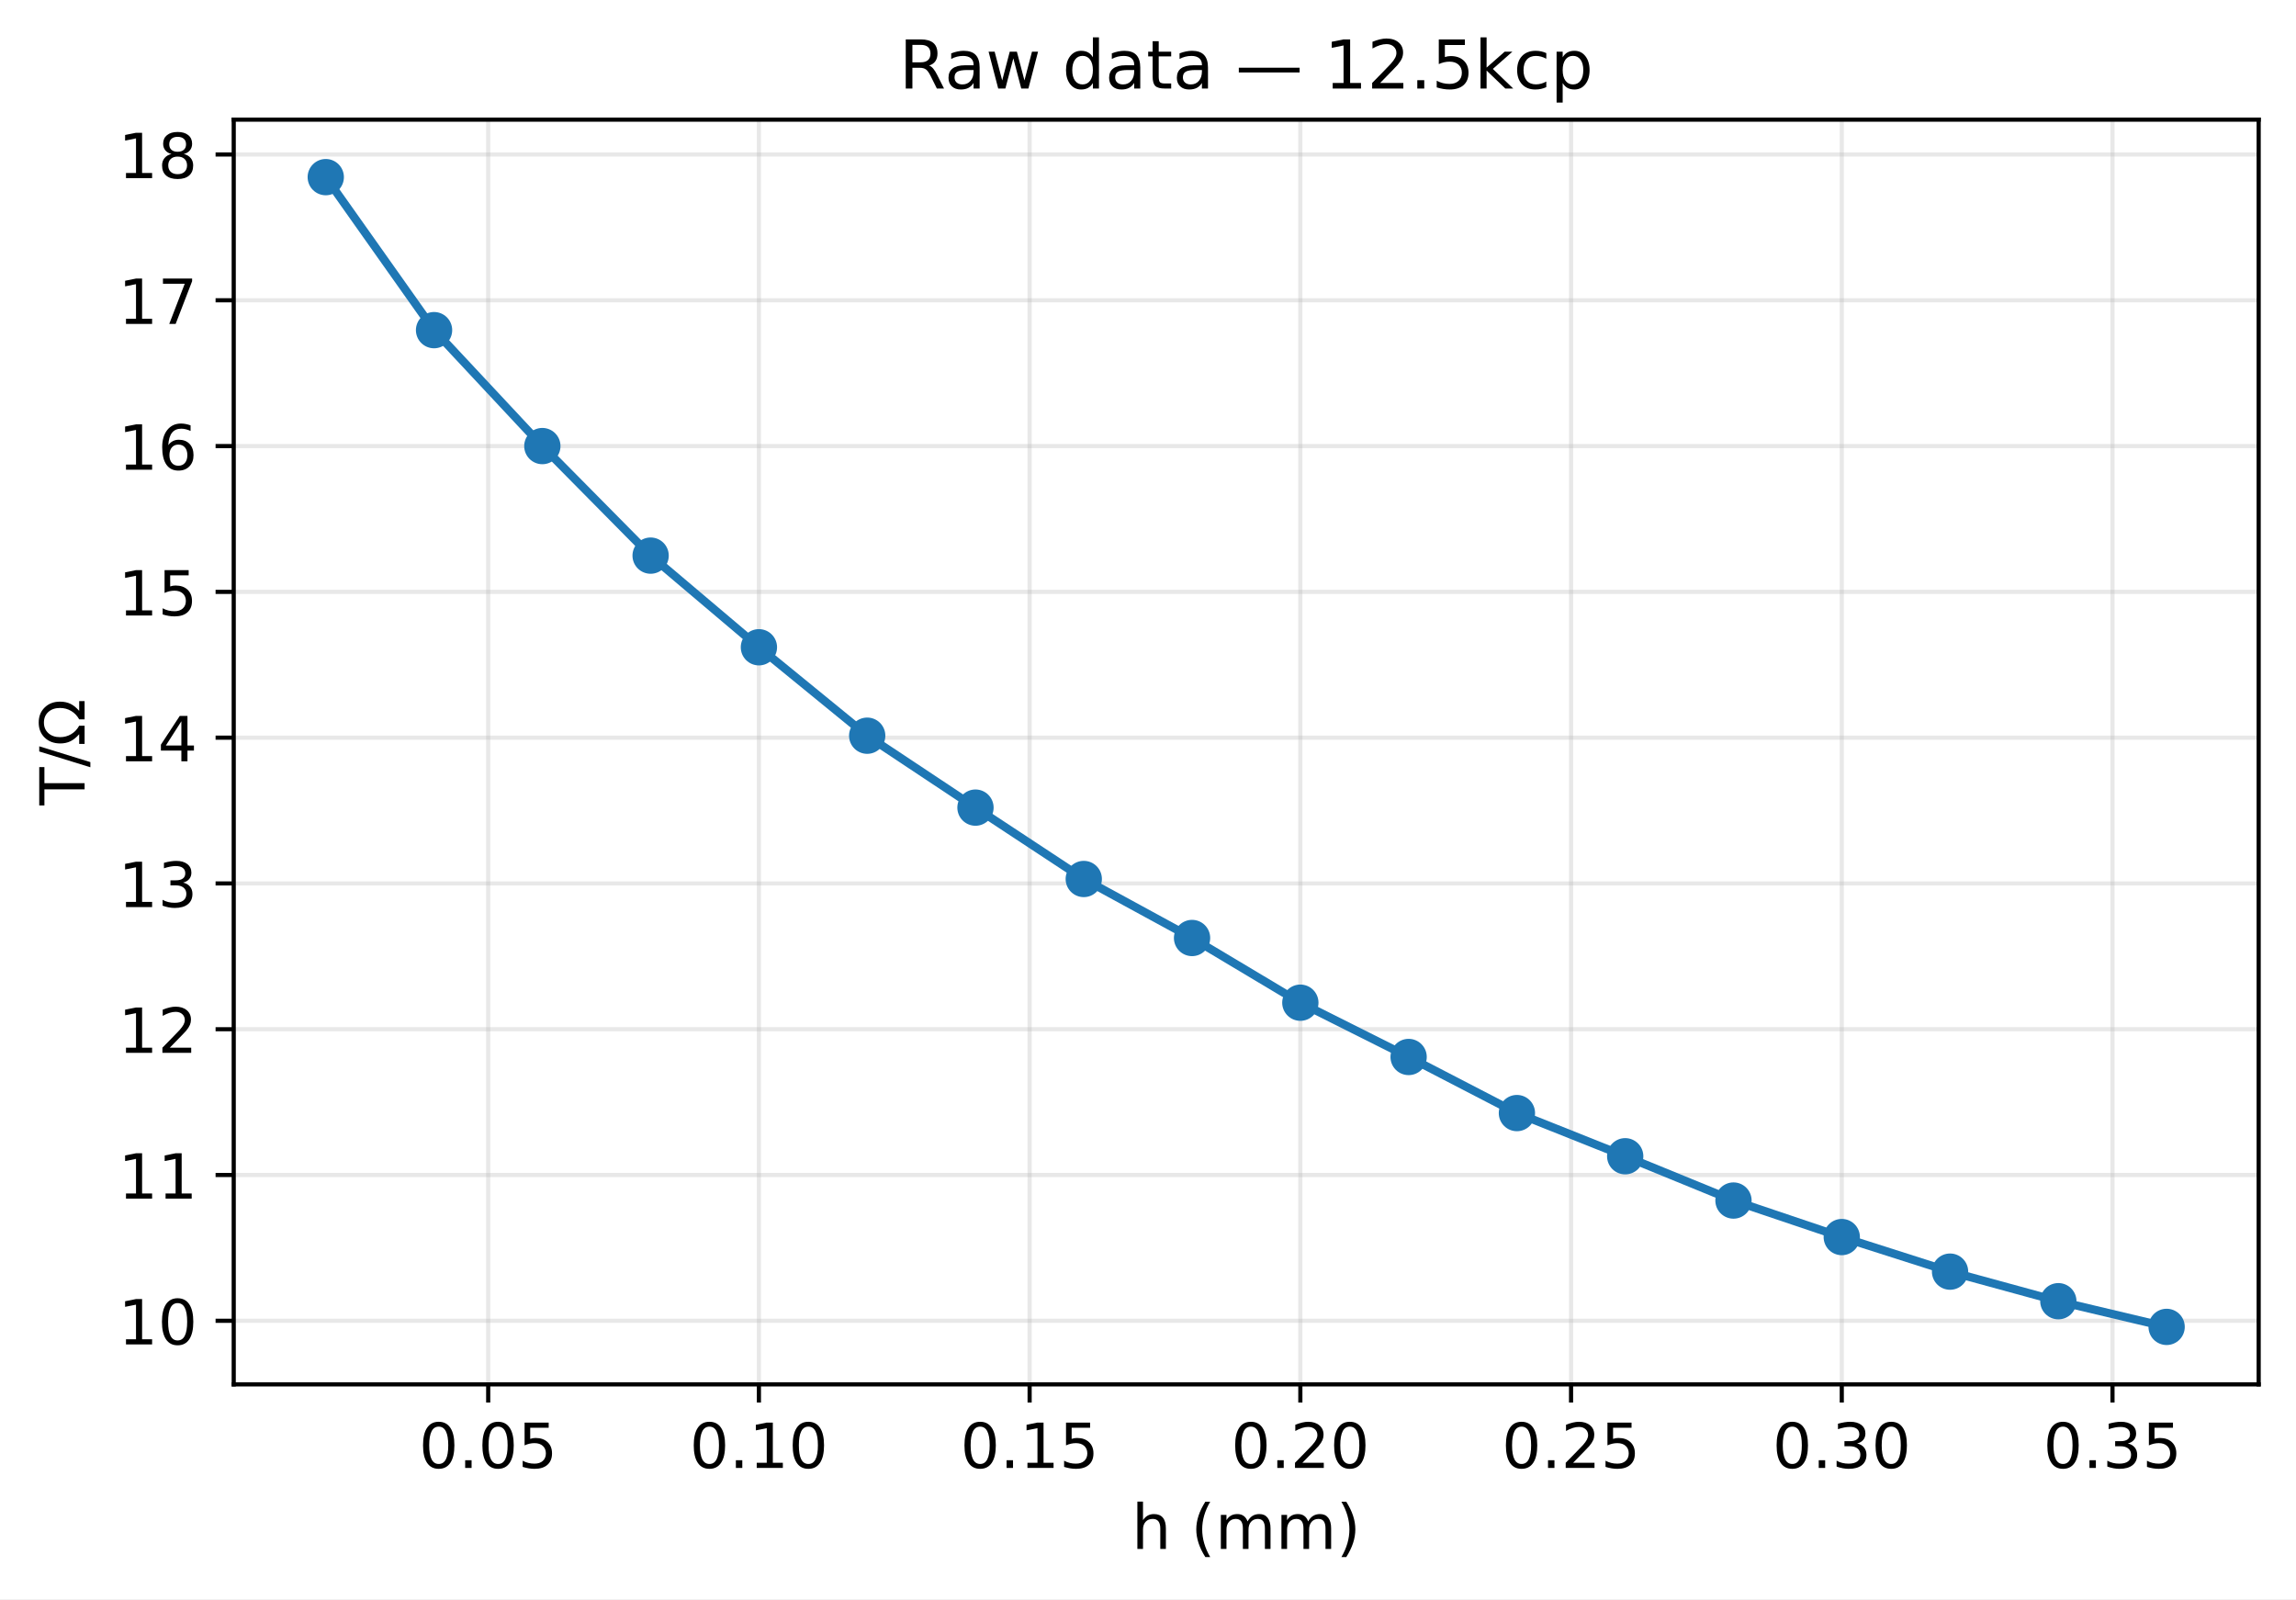
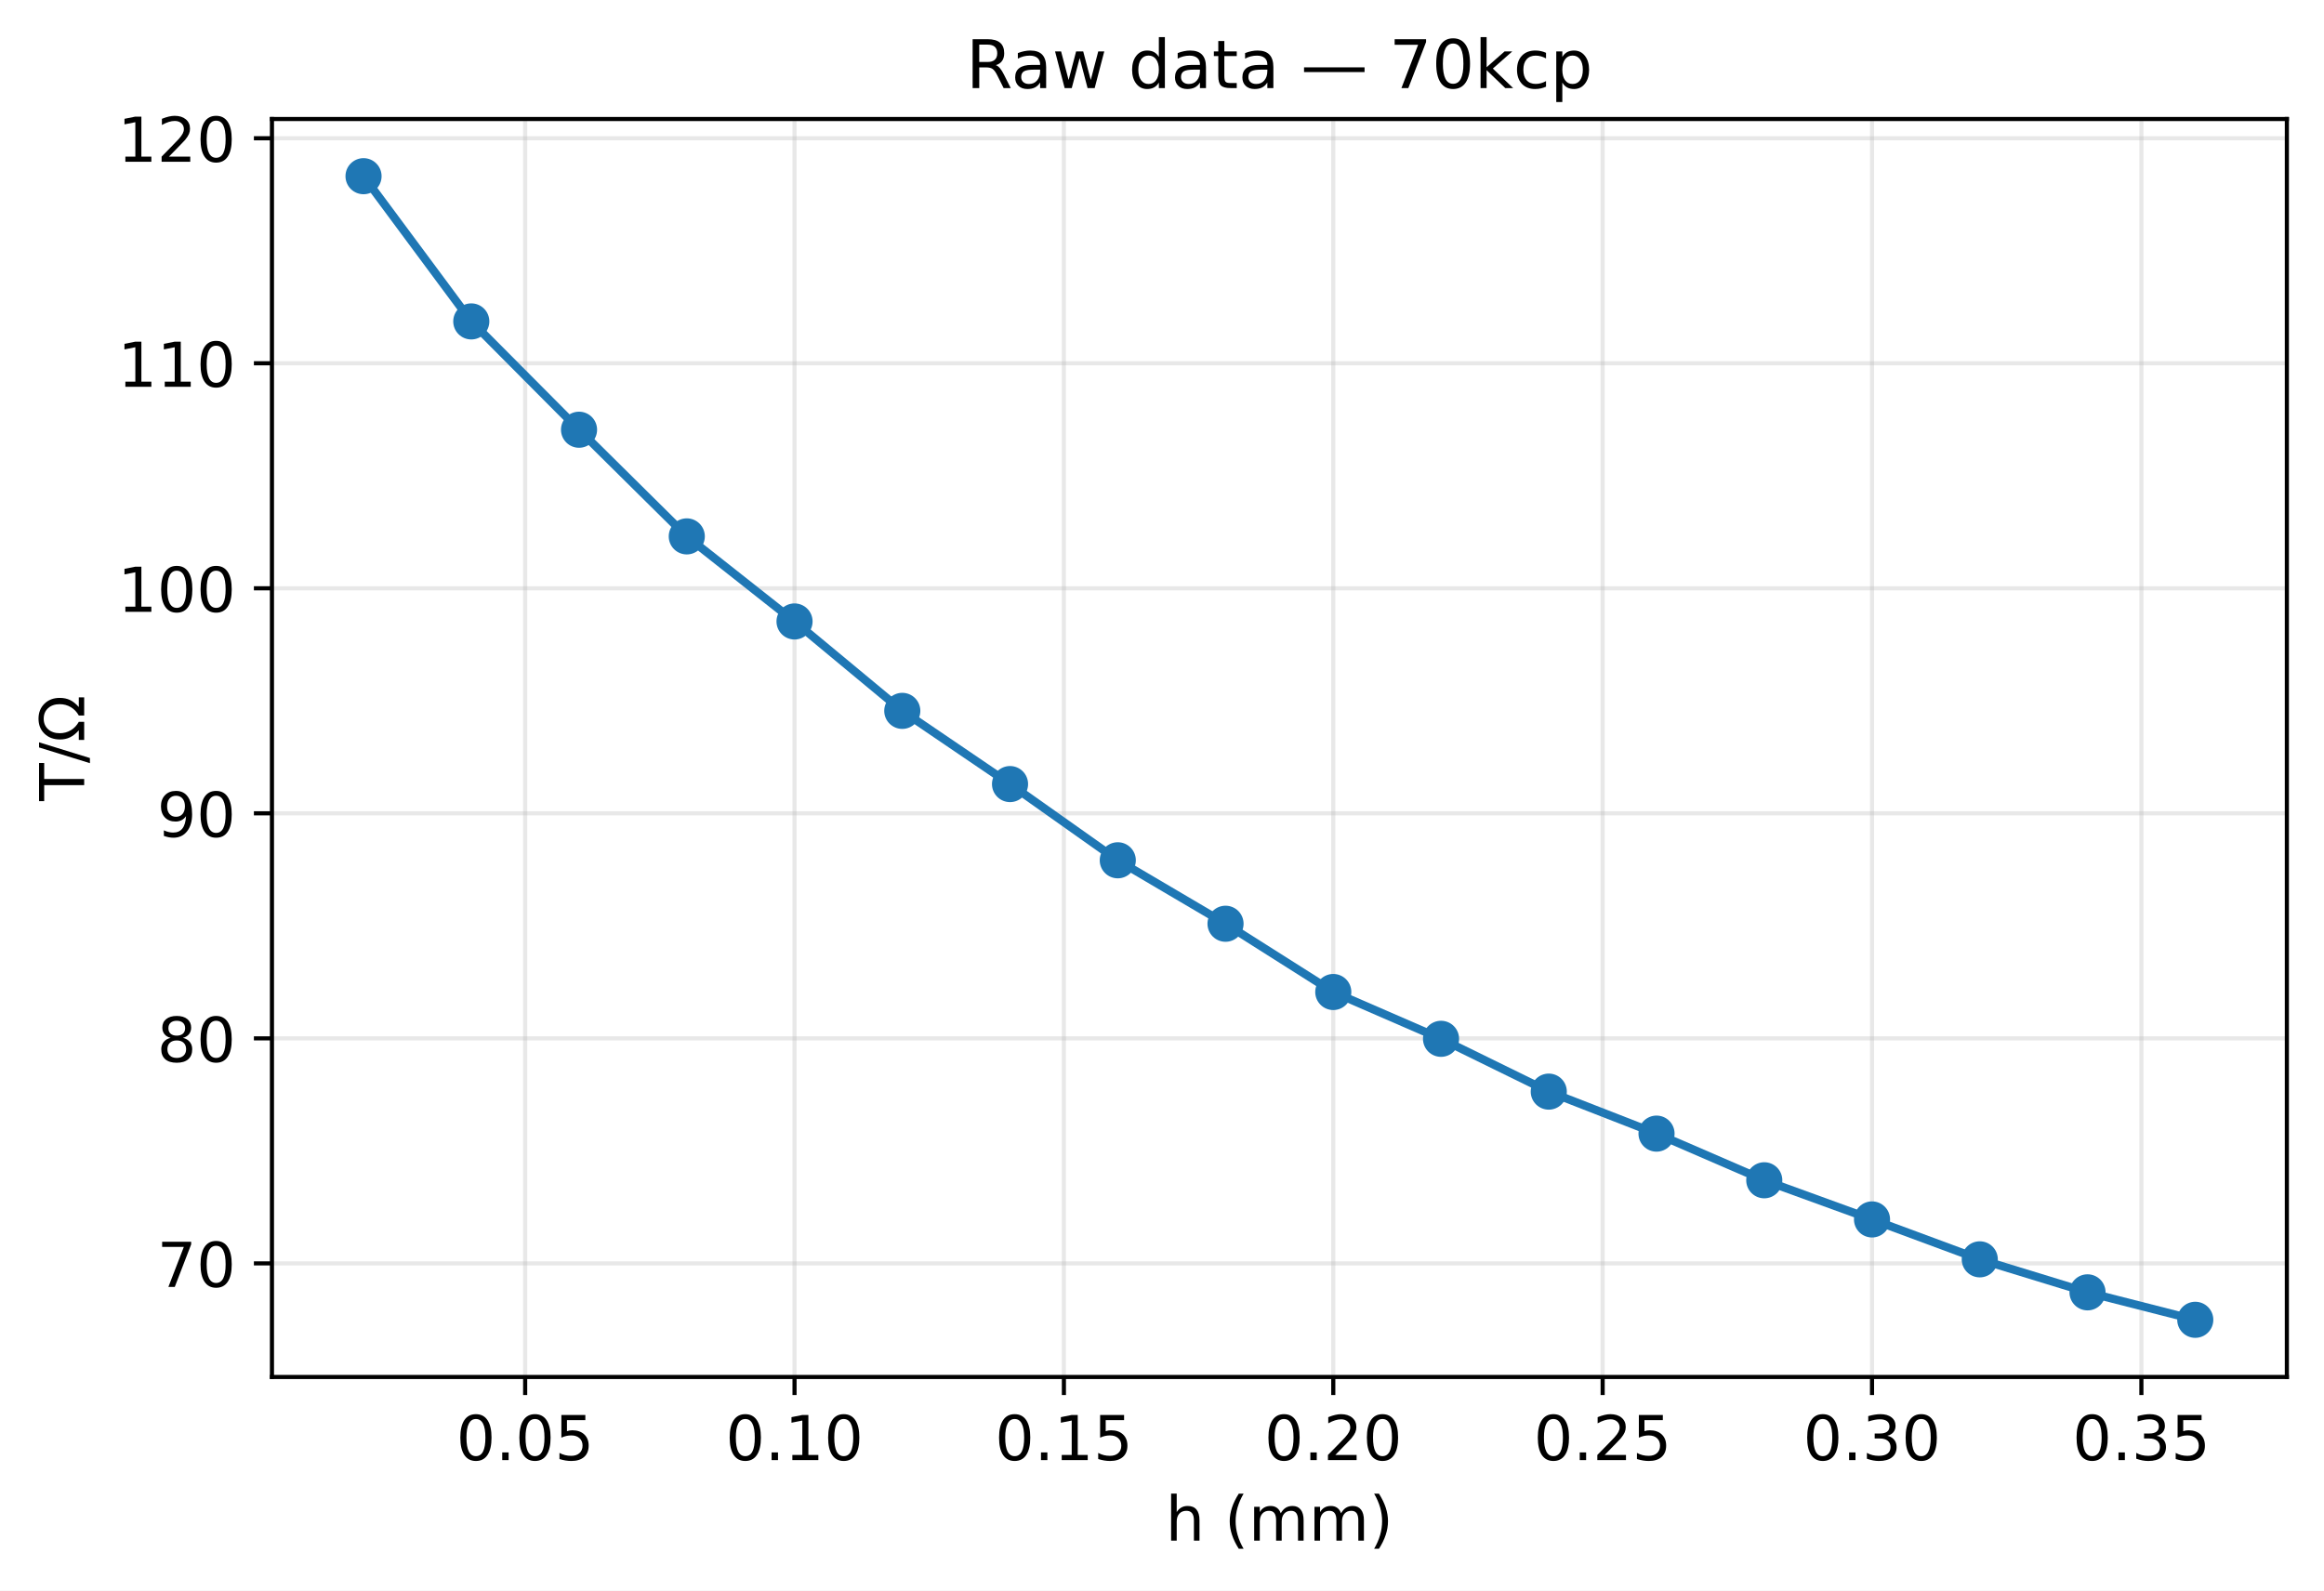
- <svg xmlns="http://www.w3.org/2000/svg" xmlns:xlink="http://www.w3.org/1999/xlink" width="442.884pt" height="308.441pt" viewBox="0 0 442.884 308.441" version="1.1">
+ <svg xmlns="http://www.w3.org/2000/svg" xmlns:xlink="http://www.w3.org/1999/xlink" width="450.519pt" height="308.441pt" viewBox="0 0 450.519 308.441" version="1.1">
  <defs>
    <style type="text/css">*{stroke-linejoin: round; stroke-linecap: butt}</style>
  </defs>
  <g id="figure_1">
    <g id="patch_1">
-       <path d="M 0 308.441  L 442.884 308.441  L 442.884 0  L 0 0  z " style="fill: #ffffff" />
+       <path d="M 0 308.441  L 450.519 308.441  L 450.519 0  L 0 0  z " style="fill: #ffffff" />
    </g>
    <g id="axes_1">
      <g id="patch_2">
-         <path d="M 45.084 267.014  L 435.684 267.014  L 435.684 23.078  L 45.084 23.078  z " style="fill: #ffffff" />
+         <path d="M 52.719 267.014  L 443.319 267.014  L 443.319 23.078  L 52.719 23.078  z " style="fill: #ffffff" />
      </g>
      <g id="matplotlib.axis_1">
        <g id="xtick_1">
          <g id="line2d_1">
-             <path d="M 94.17 267.014  L 94.17 23.078  " clip-path="url(#pb602cd370a)" style="fill: none; stroke: #b0b0b0; stroke-opacity: 0.3; stroke-width: 0.8; stroke-linecap: square" />
+             <path d="M 101.805 267.014  L 101.805 23.078  " clip-path="url(#pf680b7f6f1)" style="fill: none; stroke: #b0b0b0; stroke-opacity: 0.3; stroke-width: 0.8; stroke-linecap: square" />
          </g>
          <g id="line2d_2">
            <defs>
-               <path id="m1059c99c4e" d="M 0 0  L 0 3.5  " style="stroke: #000000; stroke-width: 0.8" />
+               <path id="m9d7b163b04" d="M 0 0  L 0 3.5  " style="stroke: #000000; stroke-width: 0.8" />
            </defs>
            <g>
-               <use xlink:href="#m1059c99c4e" x="94.17" y="267.014" style="stroke: #000000; stroke-width: 0.8" />
+               <use xlink:href="#m9d7b163b04" x="101.805" y="267.014" style="stroke: #000000; stroke-width: 0.8" />
            </g>
          </g>
          <g id="text_1">
-             <g transform="translate(80.81047 283.1321) scale(0.12 -0.12)">
+             <g transform="translate(88.44547 283.1321) scale(0.12 -0.12)">
              <defs>
                <path id="DejaVuSans-30" d="M 2034 4250  Q 1547 4250 1301 3770  Q 1056 3291 1056 2328  Q 1056 1369 1301 889  Q 1547 409 2034 409  Q 2525 409 2770 889  Q 3016 1369 3016 2328  Q 3016 3291 2770 3770  Q 2525 4250 2034 4250  z M 2034 4750  Q 2819 4750 3233 4129  Q 3647 3509 3647 2328  Q 3647 1150 3233 529  Q 2819 -91 2034 -91  Q 1250 -91 836 529  Q 422 1150 422 2328  Q 422 3509 836 4129  Q 1250 4750 2034 4750  z " transform="scale(0.015625)" />
                <path id="DejaVuSans-2e" d="M 684 794  L 1344 794  L 1344 0  L 684 0  L 684 794  z " transform="scale(0.015625)" />
                <path id="DejaVuSans-35" d="M 691 4666  L 3169 4666  L 3169 4134  L 1269 4134  L 1269 2991  Q 1406 3038 1543 3061  Q 1681 3084 1819 3084  Q 2600 3084 3056 2656  Q 3513 2228 3513 1497  Q 3513 744 3044 326  Q 2575 -91 1722 -91  Q 1428 -91 1123 -41  Q 819 9 494 109  L 494 744  Q 775 591 1075 516  Q 1375 441 1709 441  Q 2250 441 2565 725  Q 2881 1009 2881 1497  Q 2881 1984 2565 2268  Q 2250 2553 1709 2553  Q 1456 2553 1204 2497  Q 953 2441 691 2322  L 691 4666  z " transform="scale(0.015625)" />
              </defs>
              <use xlink:href="#DejaVuSans-30" />
              <use xlink:href="#DejaVuSans-2e" transform="translate(63.62305 0)" />
              <use xlink:href="#DejaVuSans-30" transform="translate(95.41016 0)" />
              <use xlink:href="#DejaVuSans-35" transform="translate(159.0332 0)" />
            </g>
          </g>
        </g>
        <g id="xtick_2">
          <g id="line2d_3">
-             <path d="M 146.389 267.014  L 146.389 23.078  " clip-path="url(#pb602cd370a)" style="fill: none; stroke: #b0b0b0; stroke-opacity: 0.3; stroke-width: 0.8; stroke-linecap: square" />
+             <path d="M 154.024 267.014  L 154.024 23.078  " clip-path="url(#pf680b7f6f1)" style="fill: none; stroke: #b0b0b0; stroke-opacity: 0.3; stroke-width: 0.8; stroke-linecap: square" />
          </g>
          <g id="line2d_4">
            <g>
-               <use xlink:href="#m1059c99c4e" x="146.389" y="267.014" style="stroke: #000000; stroke-width: 0.8" />
+               <use xlink:href="#m9d7b163b04" x="154.024" y="267.014" style="stroke: #000000; stroke-width: 0.8" />
            </g>
          </g>
          <g id="text_2">
-             <g transform="translate(133.0297 283.1321) scale(0.12 -0.12)">
+             <g transform="translate(140.6647 283.1321) scale(0.12 -0.12)">
              <defs>
                <path id="DejaVuSans-31" d="M 794 531  L 1825 531  L 1825 4091  L 703 3866  L 703 4441  L 1819 4666  L 2450 4666  L 2450 531  L 3481 531  L 3481 0  L 794 0  L 794 531  z " transform="scale(0.015625)" />
              </defs>
              <use xlink:href="#DejaVuSans-30" />
              <use xlink:href="#DejaVuSans-2e" transform="translate(63.62305 0)" />
              <use xlink:href="#DejaVuSans-31" transform="translate(95.41016 0)" />
              <use xlink:href="#DejaVuSans-30" transform="translate(159.0332 0)" />
            </g>
          </g>
        </g>
        <g id="xtick_3">
          <g id="line2d_5">
-             <path d="M 198.608 267.014  L 198.608 23.078  " clip-path="url(#pb602cd370a)" style="fill: none; stroke: #b0b0b0; stroke-opacity: 0.3; stroke-width: 0.8; stroke-linecap: square" />
+             <path d="M 206.243 267.014  L 206.243 23.078  " clip-path="url(#pf680b7f6f1)" style="fill: none; stroke: #b0b0b0; stroke-opacity: 0.3; stroke-width: 0.8; stroke-linecap: square" />
          </g>
          <g id="line2d_6">
            <g>
-               <use xlink:href="#m1059c99c4e" x="198.608" y="267.014" style="stroke: #000000; stroke-width: 0.8" />
+               <use xlink:href="#m9d7b163b04" x="206.243" y="267.014" style="stroke: #000000; stroke-width: 0.8" />
            </g>
          </g>
          <g id="text_3">
-             <g transform="translate(185.249 283.1321) scale(0.12 -0.12)">
+             <g transform="translate(192.884 283.1321) scale(0.12 -0.12)">
              <use xlink:href="#DejaVuSans-30" />
              <use xlink:href="#DejaVuSans-2e" transform="translate(63.62305 0)" />
              <use xlink:href="#DejaVuSans-31" transform="translate(95.41016 0)" />
              <use xlink:href="#DejaVuSans-35" transform="translate(159.0332 0)" />
            </g>
          </g>
        </g>
        <g id="xtick_4">
          <g id="line2d_7">
-             <path d="M 250.828 267.014  L 250.828 23.078  " clip-path="url(#pb602cd370a)" style="fill: none; stroke: #b0b0b0; stroke-opacity: 0.3; stroke-width: 0.8; stroke-linecap: square" />
+             <path d="M 258.463 267.014  L 258.463 23.078  " clip-path="url(#pf680b7f6f1)" style="fill: none; stroke: #b0b0b0; stroke-opacity: 0.3; stroke-width: 0.8; stroke-linecap: square" />
          </g>
          <g id="line2d_8">
            <g>
-               <use xlink:href="#m1059c99c4e" x="250.828" y="267.014" style="stroke: #000000; stroke-width: 0.8" />
+               <use xlink:href="#m9d7b163b04" x="258.463" y="267.014" style="stroke: #000000; stroke-width: 0.8" />
            </g>
          </g>
          <g id="text_4">
-             <g transform="translate(237.4682 283.1321) scale(0.12 -0.12)">
+             <g transform="translate(245.1032 283.1321) scale(0.12 -0.12)">
              <defs>
                <path id="DejaVuSans-32" d="M 1228 531  L 3431 531  L 3431 0  L 469 0  L 469 531  Q 828 903 1448 1529  Q 2069 2156 2228 2338  Q 2531 2678 2651 2914  Q 2772 3150 2772 3378  Q 2772 3750 2511 3984  Q 2250 4219 1831 4219  Q 1534 4219 1204 4116  Q 875 4013 500 3803  L 500 4441  Q 881 4594 1212 4672  Q 1544 4750 1819 4750  Q 2544 4750 2975 4387  Q 3406 4025 3406 3419  Q 3406 3131 3298 2873  Q 3191 2616 2906 2266  Q 2828 2175 2409 1742  Q 1991 1309 1228 531  z " transform="scale(0.015625)" />
              </defs>
              <use xlink:href="#DejaVuSans-30" />
              <use xlink:href="#DejaVuSans-2e" transform="translate(63.62305 0)" />
              <use xlink:href="#DejaVuSans-32" transform="translate(95.41016 0)" />
              <use xlink:href="#DejaVuSans-30" transform="translate(159.0332 0)" />
            </g>
          </g>
        </g>
        <g id="xtick_5">
          <g id="line2d_9">
-             <path d="M 303.047 267.014  L 303.047 23.078  " clip-path="url(#pb602cd370a)" style="fill: none; stroke: #b0b0b0; stroke-opacity: 0.3; stroke-width: 0.8; stroke-linecap: square" />
+             <path d="M 310.682 267.014  L 310.682 23.078  " clip-path="url(#pf680b7f6f1)" style="fill: none; stroke: #b0b0b0; stroke-opacity: 0.3; stroke-width: 0.8; stroke-linecap: square" />
          </g>
          <g id="line2d_10">
            <g>
-               <use xlink:href="#m1059c99c4e" x="303.047" y="267.014" style="stroke: #000000; stroke-width: 0.8" />
+               <use xlink:href="#m9d7b163b04" x="310.682" y="267.014" style="stroke: #000000; stroke-width: 0.8" />
            </g>
          </g>
          <g id="text_5">
-             <g transform="translate(289.6875 283.1321) scale(0.12 -0.12)">
+             <g transform="translate(297.3225 283.1321) scale(0.12 -0.12)">
              <use xlink:href="#DejaVuSans-30" />
              <use xlink:href="#DejaVuSans-2e" transform="translate(63.62305 0)" />
              <use xlink:href="#DejaVuSans-32" transform="translate(95.41016 0)" />
              <use xlink:href="#DejaVuSans-35" transform="translate(159.0332 0)" />
            </g>
          </g>
        </g>
        <g id="xtick_6">
          <g id="line2d_11">
-             <path d="M 355.266 267.014  L 355.266 23.078  " clip-path="url(#pb602cd370a)" style="fill: none; stroke: #b0b0b0; stroke-opacity: 0.3; stroke-width: 0.8; stroke-linecap: square" />
+             <path d="M 362.901 267.014  L 362.901 23.078  " clip-path="url(#pf680b7f6f1)" style="fill: none; stroke: #b0b0b0; stroke-opacity: 0.3; stroke-width: 0.8; stroke-linecap: square" />
          </g>
          <g id="line2d_12">
            <g>
-               <use xlink:href="#m1059c99c4e" x="355.266" y="267.014" style="stroke: #000000; stroke-width: 0.8" />
+               <use xlink:href="#m9d7b163b04" x="362.901" y="267.014" style="stroke: #000000; stroke-width: 0.8" />
            </g>
          </g>
          <g id="text_6">
-             <g transform="translate(341.9067 283.1321) scale(0.12 -0.12)">
+             <g transform="translate(349.5417 283.1321) scale(0.12 -0.12)">
              <defs>
                <path id="DejaVuSans-33" d="M 2597 2516  Q 3050 2419 3304 2112  Q 3559 1806 3559 1356  Q 3559 666 3084 287  Q 2609 -91 1734 -91  Q 1441 -91 1130 -33  Q 819 25 488 141  L 488 750  Q 750 597 1062 519  Q 1375 441 1716 441  Q 2309 441 2620 675  Q 2931 909 2931 1356  Q 2931 1769 2642 2001  Q 2353 2234 1838 2234  L 1294 2234  L 1294 2753  L 1863 2753  Q 2328 2753 2575 2939  Q 2822 3125 2822 3475  Q 2822 3834 2567 4026  Q 2313 4219 1838 4219  Q 1578 4219 1281 4162  Q 984 4106 628 3988  L 628 4550  Q 988 4650 1302 4700  Q 1616 4750 1894 4750  Q 2613 4750 3031 4423  Q 3450 4097 3450 3541  Q 3450 3153 3228 2886  Q 3006 2619 2597 2516  z " transform="scale(0.015625)" />
              </defs>
              <use xlink:href="#DejaVuSans-30" />
              <use xlink:href="#DejaVuSans-2e" transform="translate(63.62305 0)" />
              <use xlink:href="#DejaVuSans-33" transform="translate(95.41016 0)" />
              <use xlink:href="#DejaVuSans-30" transform="translate(159.0332 0)" />
            </g>
          </g>
        </g>
        <g id="xtick_7">
          <g id="line2d_13">
-             <path d="M 407.485 267.014  L 407.485 23.078  " clip-path="url(#pb602cd370a)" style="fill: none; stroke: #b0b0b0; stroke-opacity: 0.3; stroke-width: 0.8; stroke-linecap: square" />
+             <path d="M 415.12 267.014  L 415.12 23.078  " clip-path="url(#pf680b7f6f1)" style="fill: none; stroke: #b0b0b0; stroke-opacity: 0.3; stroke-width: 0.8; stroke-linecap: square" />
          </g>
          <g id="line2d_14">
            <g>
-               <use xlink:href="#m1059c99c4e" x="407.485" y="267.014" style="stroke: #000000; stroke-width: 0.8" />
+               <use xlink:href="#m9d7b163b04" x="415.12" y="267.014" style="stroke: #000000; stroke-width: 0.8" />
            </g>
          </g>
          <g id="text_7">
-             <g transform="translate(394.126 283.1321) scale(0.12 -0.12)">
+             <g transform="translate(401.761 283.1321) scale(0.12 -0.12)">
              <use xlink:href="#DejaVuSans-30" />
              <use xlink:href="#DejaVuSans-2e" transform="translate(63.62305 0)" />
              <use xlink:href="#DejaVuSans-33" transform="translate(95.41016 0)" />
              <use xlink:href="#DejaVuSans-35" transform="translate(159.0332 0)" />
            </g>
          </g>
        </g>
        <g id="text_8">
-           <g transform="translate(218.3038 298.7458) scale(0.12 -0.12)">
+           <g transform="translate(225.9387 298.7458) scale(0.12 -0.12)">
            <defs>
              <path id="DejaVuSans-68" d="M 3513 2113  L 3513 0  L 2938 0  L 2938 2094  Q 2938 2591 2744 2837  Q 2550 3084 2163 3084  Q 1697 3084 1428 2787  Q 1159 2491 1159 1978  L 1159 0  L 581 0  L 581 4863  L 1159 4863  L 1159 2956  Q 1366 3272 1645 3428  Q 1925 3584 2291 3584  Q 2894 3584 3203 3211  Q 3513 2838 3513 2113  z " transform="scale(0.015625)" />
              <path id="DejaVuSans-20" transform="scale(0.015625)" />
              <path id="DejaVuSans-28" d="M 1984 4856  Q 1566 4138 1362 3434  Q 1159 2731 1159 2009  Q 1159 1288 1364 580  Q 1569 -128 1984 -844  L 1484 -844  Q 1016 -109 783 600  Q 550 1309 550 2009  Q 550 2706 781 3412  Q 1013 4119 1484 4856  L 1984 4856  z " transform="scale(0.015625)" />
              <path id="DejaVuSans-6d" d="M 3328 2828  Q 3544 3216 3844 3400  Q 4144 3584 4550 3584  Q 5097 3584 5394 3201  Q 5691 2819 5691 2113  L 5691 0  L 5113 0  L 5113 2094  Q 5113 2597 4934 2840  Q 4756 3084 4391 3084  Q 3944 3084 3684 2787  Q 3425 2491 3425 1978  L 3425 0  L 2847 0  L 2847 2094  Q 2847 2600 2669 2842  Q 2491 3084 2119 3084  Q 1678 3084 1418 2786  Q 1159 2488 1159 1978  L 1159 0  L 581 0  L 581 3500  L 1159 3500  L 1159 2956  Q 1356 3278 1631 3431  Q 1906 3584 2284 3584  Q 2666 3584 2933 3390  Q 3200 3197 3328 2828  z " transform="scale(0.015625)" />
              <path id="DejaVuSans-29" d="M 513 4856  L 1013 4856  Q 1481 4119 1714 3412  Q 1947 2706 1947 2009  Q 1947 1309 1714 600  Q 1481 -109 1013 -844  L 513 -844  Q 928 -128 1133 580  Q 1338 1288 1338 2009  Q 1338 2731 1133 3434  Q 928 4138 513 4856  z " transform="scale(0.015625)" />
            </defs>
            <use xlink:href="#DejaVuSans-68" />
            <use xlink:href="#DejaVuSans-20" transform="translate(63.37891 0)" />
            <use xlink:href="#DejaVuSans-28" transform="translate(95.16602 0)" />
            <use xlink:href="#DejaVuSans-6d" transform="translate(134.1797 0)" />
            <use xlink:href="#DejaVuSans-6d" transform="translate(231.5918 0)" />
            <use xlink:href="#DejaVuSans-29" transform="translate(329.0039 0)" />
          </g>
        </g>
      </g>
      <g id="matplotlib.axis_2">
        <g id="ytick_1">
          <g id="line2d_15">
-             <path d="M 45.084 254.748  L 435.684 254.748  " clip-path="url(#pb602cd370a)" style="fill: none; stroke: #b0b0b0; stroke-opacity: 0.3; stroke-width: 0.8; stroke-linecap: square" />
+             <path d="M 52.719 244.988  L 443.319 244.988  " clip-path="url(#pf680b7f6f1)" style="fill: none; stroke: #b0b0b0; stroke-opacity: 0.3; stroke-width: 0.8; stroke-linecap: square" />
          </g>
          <g id="line2d_16">
            <defs>
-               <path id="m867f580ca2" d="M 0 0  L -3.5 0  " style="stroke: #000000; stroke-width: 0.8" />
+               <path id="m844d0775cb" d="M 0 0  L -3.5 0  " style="stroke: #000000; stroke-width: 0.8" />
            </defs>
            <g>
-               <use xlink:href="#m867f580ca2" x="45.084" y="254.748" style="stroke: #000000; stroke-width: 0.8" />
+               <use xlink:href="#m844d0775cb" x="52.719" y="244.988" style="stroke: #000000; stroke-width: 0.8" />
            </g>
          </g>
          <g id="text_9">
-             <g transform="translate(22.81375 259.3067) scale(0.12 -0.12)">
+             <g transform="translate(30.44875 249.5468) scale(0.12 -0.12)">
+               <defs>
+                 <path id="DejaVuSans-37" d="M 525 4666  L 3525 4666  L 3525 4397  L 1831 0  L 1172 0  L 2766 4134  L 525 4134  L 525 4666  z " transform="scale(0.015625)" />
+               </defs>
+               <use xlink:href="#DejaVuSans-37" />
+               <use xlink:href="#DejaVuSans-30" transform="translate(63.62305 0)" />
+             </g>
+           </g>
+         </g>
+         <g id="ytick_2">
+           <g id="line2d_17">
+             <path d="M 52.719 201.351  L 443.319 201.351  " clip-path="url(#pf680b7f6f1)" style="fill: none; stroke: #b0b0b0; stroke-opacity: 0.3; stroke-width: 0.8; stroke-linecap: square" />
+           </g>
+           <g id="line2d_18">
+             <g>
+               <use xlink:href="#m844d0775cb" x="52.719" y="201.351" style="stroke: #000000; stroke-width: 0.8" />
+             </g>
+           </g>
+           <g id="text_10">
+             <g transform="translate(30.44875 205.9105) scale(0.12 -0.12)">
+               <defs>
+                 <path id="DejaVuSans-38" d="M 2034 2216  Q 1584 2216 1326 1975  Q 1069 1734 1069 1313  Q 1069 891 1326 650  Q 1584 409 2034 409  Q 2484 409 2743 651  Q 3003 894 3003 1313  Q 3003 1734 2745 1975  Q 2488 2216 2034 2216  z M 1403 2484  Q 997 2584 770 2862  Q 544 3141 544 3541  Q 544 4100 942 4425  Q 1341 4750 2034 4750  Q 2731 4750 3128 4425  Q 3525 4100 3525 3541  Q 3525 3141 3298 2862  Q 3072 2584 2669 2484  Q 3125 2378 3379 2068  Q 3634 1759 3634 1313  Q 3634 634 3220 271  Q 2806 -91 2034 -91  Q 1263 -91 848 271  Q 434 634 434 1313  Q 434 1759 690 2068  Q 947 2378 1403 2484  z M 1172 3481  Q 1172 3119 1398 2916  Q 1625 2713 2034 2713  Q 2441 2713 2670 2916  Q 2900 3119 2900 3481  Q 2900 3844 2670 4047  Q 2441 4250 2034 4250  Q 1625 4250 1398 4047  Q 1172 3844 1172 3481  z " transform="scale(0.015625)" />
+               </defs>
+               <use xlink:href="#DejaVuSans-38" />
+               <use xlink:href="#DejaVuSans-30" transform="translate(63.62305 0)" />
+             </g>
+           </g>
+         </g>
+         <g id="ytick_3">
+           <g id="line2d_19">
+             <path d="M 52.719 157.715  L 443.319 157.715  " clip-path="url(#pf680b7f6f1)" style="fill: none; stroke: #b0b0b0; stroke-opacity: 0.3; stroke-width: 0.8; stroke-linecap: square" />
+           </g>
+           <g id="line2d_20">
+             <g>
+               <use xlink:href="#m844d0775cb" x="52.719" y="157.715" style="stroke: #000000; stroke-width: 0.8" />
+             </g>
+           </g>
+           <g id="text_11">
+             <g transform="translate(30.44875 162.2741) scale(0.12 -0.12)">
+               <defs>
+                 <path id="DejaVuSans-39" d="M 703 97  L 703 672  Q 941 559 1184 500  Q 1428 441 1663 441  Q 2288 441 2617 861  Q 2947 1281 2994 2138  Q 2813 1869 2534 1725  Q 2256 1581 1919 1581  Q 1219 1581 811 2004  Q 403 2428 403 3163  Q 403 3881 828 4315  Q 1253 4750 1959 4750  Q 2769 4750 3195 4129  Q 3622 3509 3622 2328  Q 3622 1225 3098 567  Q 2575 -91 1691 -91  Q 1453 -91 1209 -44  Q 966 3 703 97  z M 1959 2075  Q 2384 2075 2632 2365  Q 2881 2656 2881 3163  Q 2881 3666 2632 3958  Q 2384 4250 1959 4250  Q 1534 4250 1286 3958  Q 1038 3666 1038 3163  Q 1038 2656 1286 2365  Q 1534 2075 1959 2075  z " transform="scale(0.015625)" />
+               </defs>
+               <use xlink:href="#DejaVuSans-39" />
+               <use xlink:href="#DejaVuSans-30" transform="translate(63.62305 0)" />
+             </g>
+           </g>
+         </g>
+         <g id="ytick_4">
+           <g id="line2d_21">
+             <path d="M 52.719 114.079  L 443.319 114.079  " clip-path="url(#pf680b7f6f1)" style="fill: none; stroke: #b0b0b0; stroke-opacity: 0.3; stroke-width: 0.8; stroke-linecap: square" />
+           </g>
+           <g id="line2d_22">
+             <g>
+               <use xlink:href="#m844d0775cb" x="52.719" y="114.079" style="stroke: #000000; stroke-width: 0.8" />
+             </g>
+           </g>
+           <g id="text_12">
+             <g transform="translate(22.81375 118.6378) scale(0.12 -0.12)">
              <use xlink:href="#DejaVuSans-31" />
              <use xlink:href="#DejaVuSans-30" transform="translate(63.62305 0)" />
-             </g>
-           </g>
-         </g>
-         <g id="ytick_2">
-           <g id="line2d_17">
-             <path d="M 45.084 226.629  L 435.684 226.629  " clip-path="url(#pb602cd370a)" style="fill: none; stroke: #b0b0b0; stroke-opacity: 0.3; stroke-width: 0.8; stroke-linecap: square" />
-           </g>
-           <g id="line2d_18">
-             <g>
-               <use xlink:href="#m867f580ca2" x="45.084" y="226.629" style="stroke: #000000; stroke-width: 0.8" />
-             </g>
-           </g>
-           <g id="text_10">
-             <g transform="translate(22.81375 231.1884) scale(0.12 -0.12)">
+               <use xlink:href="#DejaVuSans-30" transform="translate(127.2461 0)" />
+             </g>
+           </g>
+         </g>
+         <g id="ytick_5">
+           <g id="line2d_23">
+             <path d="M 52.719 70.442  L 443.319 70.442  " clip-path="url(#pf680b7f6f1)" style="fill: none; stroke: #b0b0b0; stroke-opacity: 0.3; stroke-width: 0.8; stroke-linecap: square" />
+           </g>
+           <g id="line2d_24">
+             <g>
+               <use xlink:href="#m844d0775cb" x="52.719" y="70.442" style="stroke: #000000; stroke-width: 0.8" />
+             </g>
+           </g>
+           <g id="text_13">
+             <g transform="translate(22.81375 75.0014) scale(0.12 -0.12)">
              <use xlink:href="#DejaVuSans-31" />
              <use xlink:href="#DejaVuSans-31" transform="translate(63.62305 0)" />
-             </g>
-           </g>
-         </g>
-         <g id="ytick_3">
-           <g id="line2d_19">
-             <path d="M 45.084 198.511  L 435.684 198.511  " clip-path="url(#pb602cd370a)" style="fill: none; stroke: #b0b0b0; stroke-opacity: 0.3; stroke-width: 0.8; stroke-linecap: square" />
-           </g>
-           <g id="line2d_20">
-             <g>
-               <use xlink:href="#m867f580ca2" x="45.084" y="198.511" style="stroke: #000000; stroke-width: 0.8" />
-             </g>
-           </g>
-           <g id="text_11">
-             <g transform="translate(22.81375 203.0701) scale(0.12 -0.12)">
+               <use xlink:href="#DejaVuSans-30" transform="translate(127.2461 0)" />
+             </g>
+           </g>
+         </g>
+         <g id="ytick_6">
+           <g id="line2d_25">
+             <path d="M 52.719 26.806  L 443.319 26.806  " clip-path="url(#pf680b7f6f1)" style="fill: none; stroke: #b0b0b0; stroke-opacity: 0.3; stroke-width: 0.8; stroke-linecap: square" />
+           </g>
+           <g id="line2d_26">
+             <g>
+               <use xlink:href="#m844d0775cb" x="52.719" y="26.806" style="stroke: #000000; stroke-width: 0.8" />
+             </g>
+           </g>
+           <g id="text_14">
+             <g transform="translate(22.81375 31.36503) scale(0.12 -0.12)">
              <use xlink:href="#DejaVuSans-31" />
              <use xlink:href="#DejaVuSans-32" transform="translate(63.62305 0)" />
-             </g>
-           </g>
-         </g>
-         <g id="ytick_4">
-           <g id="line2d_21">
-             <path d="M 45.084 170.393  L 435.684 170.393  " clip-path="url(#pb602cd370a)" style="fill: none; stroke: #b0b0b0; stroke-opacity: 0.3; stroke-width: 0.8; stroke-linecap: square" />
-           </g>
-           <g id="line2d_22">
-             <g>
-               <use xlink:href="#m867f580ca2" x="45.084" y="170.393" style="stroke: #000000; stroke-width: 0.8" />
-             </g>
-           </g>
-           <g id="text_12">
-             <g transform="translate(22.81375 174.9517) scale(0.12 -0.12)">
-               <use xlink:href="#DejaVuSans-31" />
-               <use xlink:href="#DejaVuSans-33" transform="translate(63.62305 0)" />
-             </g>
-           </g>
-         </g>
-         <g id="ytick_5">
-           <g id="line2d_23">
-             <path d="M 45.084 142.274  L 435.684 142.274  " clip-path="url(#pb602cd370a)" style="fill: none; stroke: #b0b0b0; stroke-opacity: 0.3; stroke-width: 0.8; stroke-linecap: square" />
-           </g>
-           <g id="line2d_24">
-             <g>
-               <use xlink:href="#m867f580ca2" x="45.084" y="142.274" style="stroke: #000000; stroke-width: 0.8" />
-             </g>
-           </g>
-           <g id="text_13">
-             <g transform="translate(22.81375 146.8334) scale(0.12 -0.12)">
-               <defs>
-                 <path id="DejaVuSans-34" d="M 2419 4116  L 825 1625  L 2419 1625  L 2419 4116  z M 2253 4666  L 3047 4666  L 3047 1625  L 3713 1625  L 3713 1100  L 3047 1100  L 3047 0  L 2419 0  L 2419 1100  L 313 1100  L 313 1709  L 2253 4666  z " transform="scale(0.015625)" />
-               </defs>
-               <use xlink:href="#DejaVuSans-31" />
-               <use xlink:href="#DejaVuSans-34" transform="translate(63.62305 0)" />
-             </g>
-           </g>
-         </g>
-         <g id="ytick_6">
-           <g id="line2d_25">
-             <path d="M 45.084 114.156  L 435.684 114.156  " clip-path="url(#pb602cd370a)" style="fill: none; stroke: #b0b0b0; stroke-opacity: 0.3; stroke-width: 0.8; stroke-linecap: square" />
-           </g>
-           <g id="line2d_26">
-             <g>
-               <use xlink:href="#m867f580ca2" x="45.084" y="114.156" style="stroke: #000000; stroke-width: 0.8" />
-             </g>
-           </g>
-           <g id="text_14">
-             <g transform="translate(22.81375 118.715) scale(0.12 -0.12)">
-               <use xlink:href="#DejaVuSans-31" />
-               <use xlink:href="#DejaVuSans-35" transform="translate(63.62305 0)" />
-             </g>
-           </g>
-         </g>
-         <g id="ytick_7">
-           <g id="line2d_27">
-             <path d="M 45.084 86.038  L 435.684 86.038  " clip-path="url(#pb602cd370a)" style="fill: none; stroke: #b0b0b0; stroke-opacity: 0.3; stroke-width: 0.8; stroke-linecap: square" />
-           </g>
-           <g id="line2d_28">
-             <g>
-               <use xlink:href="#m867f580ca2" x="45.084" y="86.038" style="stroke: #000000; stroke-width: 0.8" />
-             </g>
-           </g>
-           <g id="text_15">
-             <g transform="translate(22.81375 90.59668) scale(0.12 -0.12)">
-               <defs>
-                 <path id="DejaVuSans-36" d="M 2113 2584  Q 1688 2584 1439 2293  Q 1191 2003 1191 1497  Q 1191 994 1439 701  Q 1688 409 2113 409  Q 2538 409 2786 701  Q 3034 994 3034 1497  Q 3034 2003 2786 2293  Q 2538 2584 2113 2584  z M 3366 4563  L 3366 3988  Q 3128 4100 2886 4159  Q 2644 4219 2406 4219  Q 1781 4219 1451 3797  Q 1122 3375 1075 2522  Q 1259 2794 1537 2939  Q 1816 3084 2150 3084  Q 2853 3084 3261 2657  Q 3669 2231 3669 1497  Q 3669 778 3244 343  Q 2819 -91 2113 -91  Q 1303 -91 875 529  Q 447 1150 447 2328  Q 447 3434 972 4092  Q 1497 4750 2381 4750  Q 2619 4750 2861 4703  Q 3103 4656 3366 4563  z " transform="scale(0.015625)" />
-               </defs>
-               <use xlink:href="#DejaVuSans-31" />
-               <use xlink:href="#DejaVuSans-36" transform="translate(63.62305 0)" />
-             </g>
-           </g>
-         </g>
-         <g id="ytick_8">
-           <g id="line2d_29">
-             <path d="M 45.084 57.919  L 435.684 57.919  " clip-path="url(#pb602cd370a)" style="fill: none; stroke: #b0b0b0; stroke-opacity: 0.3; stroke-width: 0.8; stroke-linecap: square" />
-           </g>
-           <g id="line2d_30">
-             <g>
-               <use xlink:href="#m867f580ca2" x="45.084" y="57.919" style="stroke: #000000; stroke-width: 0.8" />
-             </g>
-           </g>
-           <g id="text_16">
-             <g transform="translate(22.81375 62.47834) scale(0.12 -0.12)">
-               <defs>
-                 <path id="DejaVuSans-37" d="M 525 4666  L 3525 4666  L 3525 4397  L 1831 0  L 1172 0  L 2766 4134  L 525 4134  L 525 4666  z " transform="scale(0.015625)" />
-               </defs>
-               <use xlink:href="#DejaVuSans-31" />
-               <use xlink:href="#DejaVuSans-37" transform="translate(63.62305 0)" />
-             </g>
-           </g>
-         </g>
-         <g id="ytick_9">
-           <g id="line2d_31">
-             <path d="M 45.084 29.801  L 435.684 29.801  " clip-path="url(#pb602cd370a)" style="fill: none; stroke: #b0b0b0; stroke-opacity: 0.3; stroke-width: 0.8; stroke-linecap: square" />
-           </g>
-           <g id="line2d_32">
-             <g>
-               <use xlink:href="#m867f580ca2" x="45.084" y="29.801" style="stroke: #000000; stroke-width: 0.8" />
-             </g>
-           </g>
-           <g id="text_17">
-             <g transform="translate(22.81375 34.35999) scale(0.12 -0.12)">
-               <defs>
-                 <path id="DejaVuSans-38" d="M 2034 2216  Q 1584 2216 1326 1975  Q 1069 1734 1069 1313  Q 1069 891 1326 650  Q 1584 409 2034 409  Q 2484 409 2743 651  Q 3003 894 3003 1313  Q 3003 1734 2745 1975  Q 2488 2216 2034 2216  z M 1403 2484  Q 997 2584 770 2862  Q 544 3141 544 3541  Q 544 4100 942 4425  Q 1341 4750 2034 4750  Q 2731 4750 3128 4425  Q 3525 4100 3525 3541  Q 3525 3141 3298 2862  Q 3072 2584 2669 2484  Q 3125 2378 3379 2068  Q 3634 1759 3634 1313  Q 3634 634 3220 271  Q 2806 -91 2034 -91  Q 1263 -91 848 271  Q 434 634 434 1313  Q 434 1759 690 2068  Q 947 2378 1403 2484  z M 1172 3481  Q 1172 3119 1398 2916  Q 1625 2713 2034 2713  Q 2441 2713 2670 2916  Q 2900 3119 2900 3481  Q 2900 3844 2670 4047  Q 2441 4250 2034 4250  Q 1625 4250 1398 4047  Q 1172 3844 1172 3481  z " transform="scale(0.015625)" />
-               </defs>
-               <use xlink:href="#DejaVuSans-31" />
-               <use xlink:href="#DejaVuSans-38" transform="translate(63.62305 0)" />
-             </g>
-           </g>
-         </g>
-         <g id="text_18">
+               <use xlink:href="#DejaVuSans-30" transform="translate(127.2461 0)" />
+             </g>
+           </g>
+         </g>
+         <g id="text_15">
          <g transform="translate(16.31812 155.3172) rotate(-90) scale(0.12 -0.12)">
            <defs>
              <path id="DejaVuSans-54" d="M -19 4666  L 3928 4666  L 3928 4134  L 2272 4134  L 2272 0  L 1638 0  L 1638 4134  L -19 4134  L -19 4666  z " transform="scale(0.015625)" />
              <path id="DejaVuSans-2f" d="M 1625 4666  L 2156 4666  L 531 -594  L 0 -594  L 1625 4666  z " transform="scale(0.015625)" />
              <path id="DejaVuSans-3a9" d="M 4647 556  L 4647 0  L 2772 0  L 2772 556  Q 3325 859 3634 1378  Q 3944 1897 3944 2528  Q 3944 3278 3531 3731  Q 3119 4184 2444 4184  Q 1769 4184 1355 3729  Q 941 3275 941 2528  Q 941 1897 1250 1378  Q 1563 859 2119 556  L 2119 0  L 244 0  L 244 556  L 1241 556  Q 747 991 519 1456  Q 294 1922 294 2497  Q 294 3491 894 4106  Q 1491 4722 2444 4722  Q 3391 4722 3994 4106  Q 4594 3494 4594 2528  Q 4594 1922 4372 1459  Q 4150 997 3647 556  L 4647 556  z " transform="scale(0.015625)" />
            </defs>
            <use xlink:href="#DejaVuSans-54" />
            <use xlink:href="#DejaVuSans-2f" transform="translate(61.08398 0)" />
            <use xlink:href="#DejaVuSans-3a9" transform="translate(94.77539 0)" />
          </g>
        </g>
      </g>
-       <g id="line2d_33">
-         <path d="M 62.838 34.166  L 83.726 63.677  L 104.614 86.038  L 125.501 107.167  L 146.389 124.841  L 167.277 141.899  L 188.164 155.771  L 209.052 169.536  L 229.94 180.917  L 250.828 193.396  L 271.715 203.867  L 292.603 214.686  L 313.491 223.014  L 334.378 231.557  L 355.266 238.6  L 376.154 245.268  L 397.042 250.972  L 417.929 255.926  " clip-path="url(#pb602cd370a)" style="fill: none; stroke: #1f77b4; stroke-width: 1.6; stroke-linecap: square" />
+       <g id="line2d_27">
+         <path d="M 70.473 34.166  L 91.361 62.326  L 112.249 83.33  L 133.136 104.013  L 154.024 120.508  L 174.912 137.846  L 195.799 152.042  L 216.687 166.821  L 237.575 179.126  L 258.463 192.362  L 279.35 201.439  L 300.238 211.679  L 321.126 219.824  L 342.013 228.871  L 362.901 236.464  L 383.789 244.202  L 404.677 250.602  L 425.564 255.926  " clip-path="url(#pf680b7f6f1)" style="fill: none; stroke: #1f77b4; stroke-width: 1.6; stroke-linecap: square" />
        <defs>
-           <path id="m871c5bd838" d="M 0 3  C 0.796 3 1.559 2.684 2.121 2.121  C 2.684 1.559 3 0.796 3 0  C 3 -0.796 2.684 -1.559 2.121 -2.121  C 1.559 -2.684 0.796 -3 0 -3  C -0.796 -3 -1.559 -2.684 -2.121 -2.121  C -2.684 -1.559 -3 -0.796 -3 0  C -3 0.796 -2.684 1.559 -2.121 2.121  C -1.559 2.684 -0.796 3 0 3  z " style="stroke: #1f77b4" />
+           <path id="m1442a75d54" d="M 0 3  C 0.796 3 1.559 2.684 2.121 2.121  C 2.684 1.559 3 0.796 3 0  C 3 -0.796 2.684 -1.559 2.121 -2.121  C 1.559 -2.684 0.796 -3 0 -3  C -0.796 -3 -1.559 -2.684 -2.121 -2.121  C -2.684 -1.559 -3 -0.796 -3 0  C -3 0.796 -2.684 1.559 -2.121 2.121  C -1.559 2.684 -0.796 3 0 3  z " style="stroke: #1f77b4" />
        </defs>
-         <g clip-path="url(#pb602cd370a)">
-           <use xlink:href="#m871c5bd838" x="62.838" y="34.166" style="fill: #1f77b4; stroke: #1f77b4" />
-           <use xlink:href="#m871c5bd838" x="83.726" y="63.677" style="fill: #1f77b4; stroke: #1f77b4" />
-           <use xlink:href="#m871c5bd838" x="104.614" y="86.038" style="fill: #1f77b4; stroke: #1f77b4" />
-           <use xlink:href="#m871c5bd838" x="125.501" y="107.167" style="fill: #1f77b4; stroke: #1f77b4" />
-           <use xlink:href="#m871c5bd838" x="146.389" y="124.841" style="fill: #1f77b4; stroke: #1f77b4" />
-           <use xlink:href="#m871c5bd838" x="167.277" y="141.899" style="fill: #1f77b4; stroke: #1f77b4" />
-           <use xlink:href="#m871c5bd838" x="188.164" y="155.771" style="fill: #1f77b4; stroke: #1f77b4" />
-           <use xlink:href="#m871c5bd838" x="209.052" y="169.536" style="fill: #1f77b4; stroke: #1f77b4" />
-           <use xlink:href="#m871c5bd838" x="229.94" y="180.917" style="fill: #1f77b4; stroke: #1f77b4" />
-           <use xlink:href="#m871c5bd838" x="250.828" y="193.396" style="fill: #1f77b4; stroke: #1f77b4" />
-           <use xlink:href="#m871c5bd838" x="271.715" y="203.867" style="fill: #1f77b4; stroke: #1f77b4" />
-           <use xlink:href="#m871c5bd838" x="292.603" y="214.686" style="fill: #1f77b4; stroke: #1f77b4" />
-           <use xlink:href="#m871c5bd838" x="313.491" y="223.014" style="fill: #1f77b4; stroke: #1f77b4" />
-           <use xlink:href="#m871c5bd838" x="334.378" y="231.557" style="fill: #1f77b4; stroke: #1f77b4" />
-           <use xlink:href="#m871c5bd838" x="355.266" y="238.6" style="fill: #1f77b4; stroke: #1f77b4" />
-           <use xlink:href="#m871c5bd838" x="376.154" y="245.268" style="fill: #1f77b4; stroke: #1f77b4" />
-           <use xlink:href="#m871c5bd838" x="397.042" y="250.972" style="fill: #1f77b4; stroke: #1f77b4" />
-           <use xlink:href="#m871c5bd838" x="417.929" y="255.926" style="fill: #1f77b4; stroke: #1f77b4" />
+         <g clip-path="url(#pf680b7f6f1)">
+           <use xlink:href="#m1442a75d54" x="70.473" y="34.166" style="fill: #1f77b4; stroke: #1f77b4" />
+           <use xlink:href="#m1442a75d54" x="91.361" y="62.326" style="fill: #1f77b4; stroke: #1f77b4" />
+           <use xlink:href="#m1442a75d54" x="112.249" y="83.33" style="fill: #1f77b4; stroke: #1f77b4" />
+           <use xlink:href="#m1442a75d54" x="133.136" y="104.013" style="fill: #1f77b4; stroke: #1f77b4" />
+           <use xlink:href="#m1442a75d54" x="154.024" y="120.508" style="fill: #1f77b4; stroke: #1f77b4" />
+           <use xlink:href="#m1442a75d54" x="174.912" y="137.846" style="fill: #1f77b4; stroke: #1f77b4" />
+           <use xlink:href="#m1442a75d54" x="195.799" y="152.042" style="fill: #1f77b4; stroke: #1f77b4" />
+           <use xlink:href="#m1442a75d54" x="216.687" y="166.821" style="fill: #1f77b4; stroke: #1f77b4" />
+           <use xlink:href="#m1442a75d54" x="237.575" y="179.126" style="fill: #1f77b4; stroke: #1f77b4" />
+           <use xlink:href="#m1442a75d54" x="258.463" y="192.362" style="fill: #1f77b4; stroke: #1f77b4" />
+           <use xlink:href="#m1442a75d54" x="279.35" y="201.439" style="fill: #1f77b4; stroke: #1f77b4" />
+           <use xlink:href="#m1442a75d54" x="300.238" y="211.679" style="fill: #1f77b4; stroke: #1f77b4" />
+           <use xlink:href="#m1442a75d54" x="321.126" y="219.824" style="fill: #1f77b4; stroke: #1f77b4" />
+           <use xlink:href="#m1442a75d54" x="342.013" y="228.871" style="fill: #1f77b4; stroke: #1f77b4" />
+           <use xlink:href="#m1442a75d54" x="362.901" y="236.464" style="fill: #1f77b4; stroke: #1f77b4" />
+           <use xlink:href="#m1442a75d54" x="383.789" y="244.202" style="fill: #1f77b4; stroke: #1f77b4" />
+           <use xlink:href="#m1442a75d54" x="404.677" y="250.602" style="fill: #1f77b4; stroke: #1f77b4" />
+           <use xlink:href="#m1442a75d54" x="425.564" y="255.926" style="fill: #1f77b4; stroke: #1f77b4" />
        </g>
      </g>
      <g id="patch_3">
-         <path d="M 45.084 267.014  L 45.084 23.078  " style="fill: none; stroke: #000000; stroke-width: 0.8; stroke-linejoin: miter; stroke-linecap: square" />
+         <path d="M 52.719 267.014  L 52.719 23.078  " style="fill: none; stroke: #000000; stroke-width: 0.8; stroke-linejoin: miter; stroke-linecap: square" />
      </g>
      <g id="patch_4">
-         <path d="M 435.684 267.014  L 435.684 23.078  " style="fill: none; stroke: #000000; stroke-width: 0.8; stroke-linejoin: miter; stroke-linecap: square" />
+         <path d="M 443.319 267.014  L 443.319 23.078  " style="fill: none; stroke: #000000; stroke-width: 0.8; stroke-linejoin: miter; stroke-linecap: square" />
      </g>
      <g id="patch_5">
-         <path d="M 45.084 267.014  L 435.684 267.014  " style="fill: none; stroke: #000000; stroke-width: 0.8; stroke-linejoin: miter; stroke-linecap: square" />
+         <path d="M 52.719 267.014  L 443.319 267.014  " style="fill: none; stroke: #000000; stroke-width: 0.8; stroke-linejoin: miter; stroke-linecap: square" />
      </g>
      <g id="patch_6">
-         <path d="M 45.084 23.078  L 435.684 23.078  " style="fill: none; stroke: #000000; stroke-width: 0.8; stroke-linejoin: miter; stroke-linecap: square" />
-       </g>
-       <g id="text_19">
-         <g transform="translate(173.4388 17.07797) scale(0.13 -0.13)">
+         <path d="M 52.719 23.078  L 443.319 23.078  " style="fill: none; stroke: #000000; stroke-width: 0.8; stroke-linejoin: miter; stroke-linecap: square" />
+       </g>
+       <g id="text_16">
+         <g transform="translate(187.2752 17.07797) scale(0.13 -0.13)">
          <defs>
            <path id="DejaVuSans-52" d="M 2841 2188  Q 3044 2119 3236 1894  Q 3428 1669 3622 1275  L 4263 0  L 3584 0  L 2988 1197  Q 2756 1666 2539 1819  Q 2322 1972 1947 1972  L 1259 1972  L 1259 0  L 628 0  L 628 4666  L 2053 4666  Q 2853 4666 3247 4331  Q 3641 3997 3641 3322  Q 3641 2881 3436 2590  Q 3231 2300 2841 2188  z M 1259 4147  L 1259 2491  L 2053 2491  Q 2509 2491 2742 2702  Q 2975 2913 2975 3322  Q 2975 3731 2742 3939  Q 2509 4147 2053 4147  L 1259 4147  z " transform="scale(0.015625)" />
            <path id="DejaVuSans-61" d="M 2194 1759  Q 1497 1759 1228 1600  Q 959 1441 959 1056  Q 959 750 1161 570  Q 1363 391 1709 391  Q 2188 391 2477 730  Q 2766 1069 2766 1631  L 2766 1759  L 2194 1759  z M 3341 1997  L 3341 0  L 2766 0  L 2766 531  Q 2569 213 2275 61  Q 1981 -91 1556 -91  Q 1019 -91 701 211  Q 384 513 384 1019  Q 384 1609 779 1909  Q 1175 2209 1959 2209  L 2766 2209  L 2766 2266  Q 2766 2663 2505 2880  Q 2244 3097 1772 3097  Q 1472 3097 1187 3025  Q 903 2953 641 2809  L 641 3341  Q 956 3463 1253 3523  Q 1550 3584 1831 3584  Q 2591 3584 2966 3190  Q 3341 2797 3341 1997  z " transform="scale(0.015625)" />
            <path id="DejaVuSans-77" d="M 269 3500  L 844 3500  L 1563 769  L 2278 3500  L 2956 3500  L 3675 769  L 4391 3500  L 4966 3500  L 4050 0  L 3372 0  L 2619 2869  L 1863 0  L 1184 0  L 269 3500  z " transform="scale(0.015625)" />
            <path id="DejaVuSans-64" d="M 2906 2969  L 2906 4863  L 3481 4863  L 3481 0  L 2906 0  L 2906 525  Q 2725 213 2448 61  Q 2172 -91 1784 -91  Q 1150 -91 751 415  Q 353 922 353 1747  Q 353 2572 751 3078  Q 1150 3584 1784 3584  Q 2172 3584 2448 3432  Q 2725 3281 2906 2969  z M 947 1747  Q 947 1113 1208 752  Q 1469 391 1925 391  Q 2381 391 2643 752  Q 2906 1113 2906 1747  Q 2906 2381 2643 2742  Q 2381 3103 1925 3103  Q 1469 3103 1208 2742  Q 947 2381 947 1747  z " transform="scale(0.015625)" />
            <path id="DejaVuSans-74" d="M 1172 4494  L 1172 3500  L 2356 3500  L 2356 3053  L 1172 3053  L 1172 1153  Q 1172 725 1289 603  Q 1406 481 1766 481  L 2356 481  L 2356 0  L 1766 0  Q 1100 0 847 248  Q 594 497 594 1153  L 594 3053  L 172 3053  L 172 3500  L 594 3500  L 594 4494  L 1172 4494  z " transform="scale(0.015625)" />
            <path id="DejaVuSans-2014" d="M 313 1978  L 6088 1978  L 6088 1528  L 313 1528  L 313 1978  z " transform="scale(0.015625)" />
            <path id="DejaVuSans-6b" d="M 581 4863  L 1159 4863  L 1159 1991  L 2875 3500  L 3609 3500  L 1753 1863  L 3688 0  L 2938 0  L 1159 1709  L 1159 0  L 581 0  L 581 4863  z " transform="scale(0.015625)" />
            <path id="DejaVuSans-63" d="M 3122 3366  L 3122 2828  Q 2878 2963 2633 3030  Q 2388 3097 2138 3097  Q 1578 3097 1268 2742  Q 959 2388 959 1747  Q 959 1106 1268 751  Q 1578 397 2138 397  Q 2388 397 2633 464  Q 2878 531 3122 666  L 3122 134  Q 2881 22 2623 -34  Q 2366 -91 2075 -91  Q 1284 -91 818 406  Q 353 903 353 1747  Q 353 2603 823 3093  Q 1294 3584 2113 3584  Q 2378 3584 2631 3529  Q 2884 3475 3122 3366  z " transform="scale(0.015625)" />
            <path id="DejaVuSans-70" d="M 1159 525  L 1159 -1331  L 581 -1331  L 581 3500  L 1159 3500  L 1159 2969  Q 1341 3281 1617 3432  Q 1894 3584 2278 3584  Q 2916 3584 3314 3078  Q 3713 2572 3713 1747  Q 3713 922 3314 415  Q 2916 -91 2278 -91  Q 1894 -91 1617 61  Q 1341 213 1159 525  z M 3116 1747  Q 3116 2381 2855 2742  Q 2594 3103 2138 3103  Q 1681 3103 1420 2742  Q 1159 2381 1159 1747  Q 1159 1113 1420 752  Q 1681 391 2138 391  Q 2594 391 2855 752  Q 3116 1113 3116 1747  z " transform="scale(0.015625)" />
          </defs>
          <use xlink:href="#DejaVuSans-52" />
          <use xlink:href="#DejaVuSans-61" transform="translate(67.23242 0)" />
          <use xlink:href="#DejaVuSans-77" transform="translate(128.5117 0)" />
          <use xlink:href="#DejaVuSans-20" transform="translate(210.2988 0)" />
          <use xlink:href="#DejaVuSans-64" transform="translate(242.0859 0)" />
          <use xlink:href="#DejaVuSans-61" transform="translate(305.5625 0)" />
          <use xlink:href="#DejaVuSans-74" transform="translate(366.8418 0)" />
          <use xlink:href="#DejaVuSans-61" transform="translate(406.0508 0)" />
          <use xlink:href="#DejaVuSans-20" transform="translate(467.3301 0)" />
          <use xlink:href="#DejaVuSans-2014" transform="translate(499.1172 0)" />
          <use xlink:href="#DejaVuSans-20" transform="translate(599.1172 0)" />
-           <use xlink:href="#DejaVuSans-31" transform="translate(630.9043 0)" />
-           <use xlink:href="#DejaVuSans-32" transform="translate(694.5273 0)" />
-           <use xlink:href="#DejaVuSans-2e" transform="translate(758.1504 0)" />
-           <use xlink:href="#DejaVuSans-35" transform="translate(789.9375 0)" />
-           <use xlink:href="#DejaVuSans-6b" transform="translate(853.5605 0)" />
-           <use xlink:href="#DejaVuSans-63" transform="translate(911.4707 0)" />
-           <use xlink:href="#DejaVuSans-70" transform="translate(966.4512 0)" />
+           <use xlink:href="#DejaVuSans-37" transform="translate(630.9043 0)" />
+           <use xlink:href="#DejaVuSans-30" transform="translate(694.5273 0)" />
+           <use xlink:href="#DejaVuSans-6b" transform="translate(758.1504 0)" />
+           <use xlink:href="#DejaVuSans-63" transform="translate(816.0605 0)" />
+           <use xlink:href="#DejaVuSans-70" transform="translate(871.041 0)" />
        </g>
      </g>
    </g>
  </g>
  <defs>
-     <clipPath id="pb602cd370a">
-       <rect x="45.084" y="23.078" width="390.6" height="243.936" />
+     <clipPath id="pf680b7f6f1">
+       <rect x="52.719" y="23.078" width="390.6" height="243.936" />
    </clipPath>
  </defs>
</svg>
